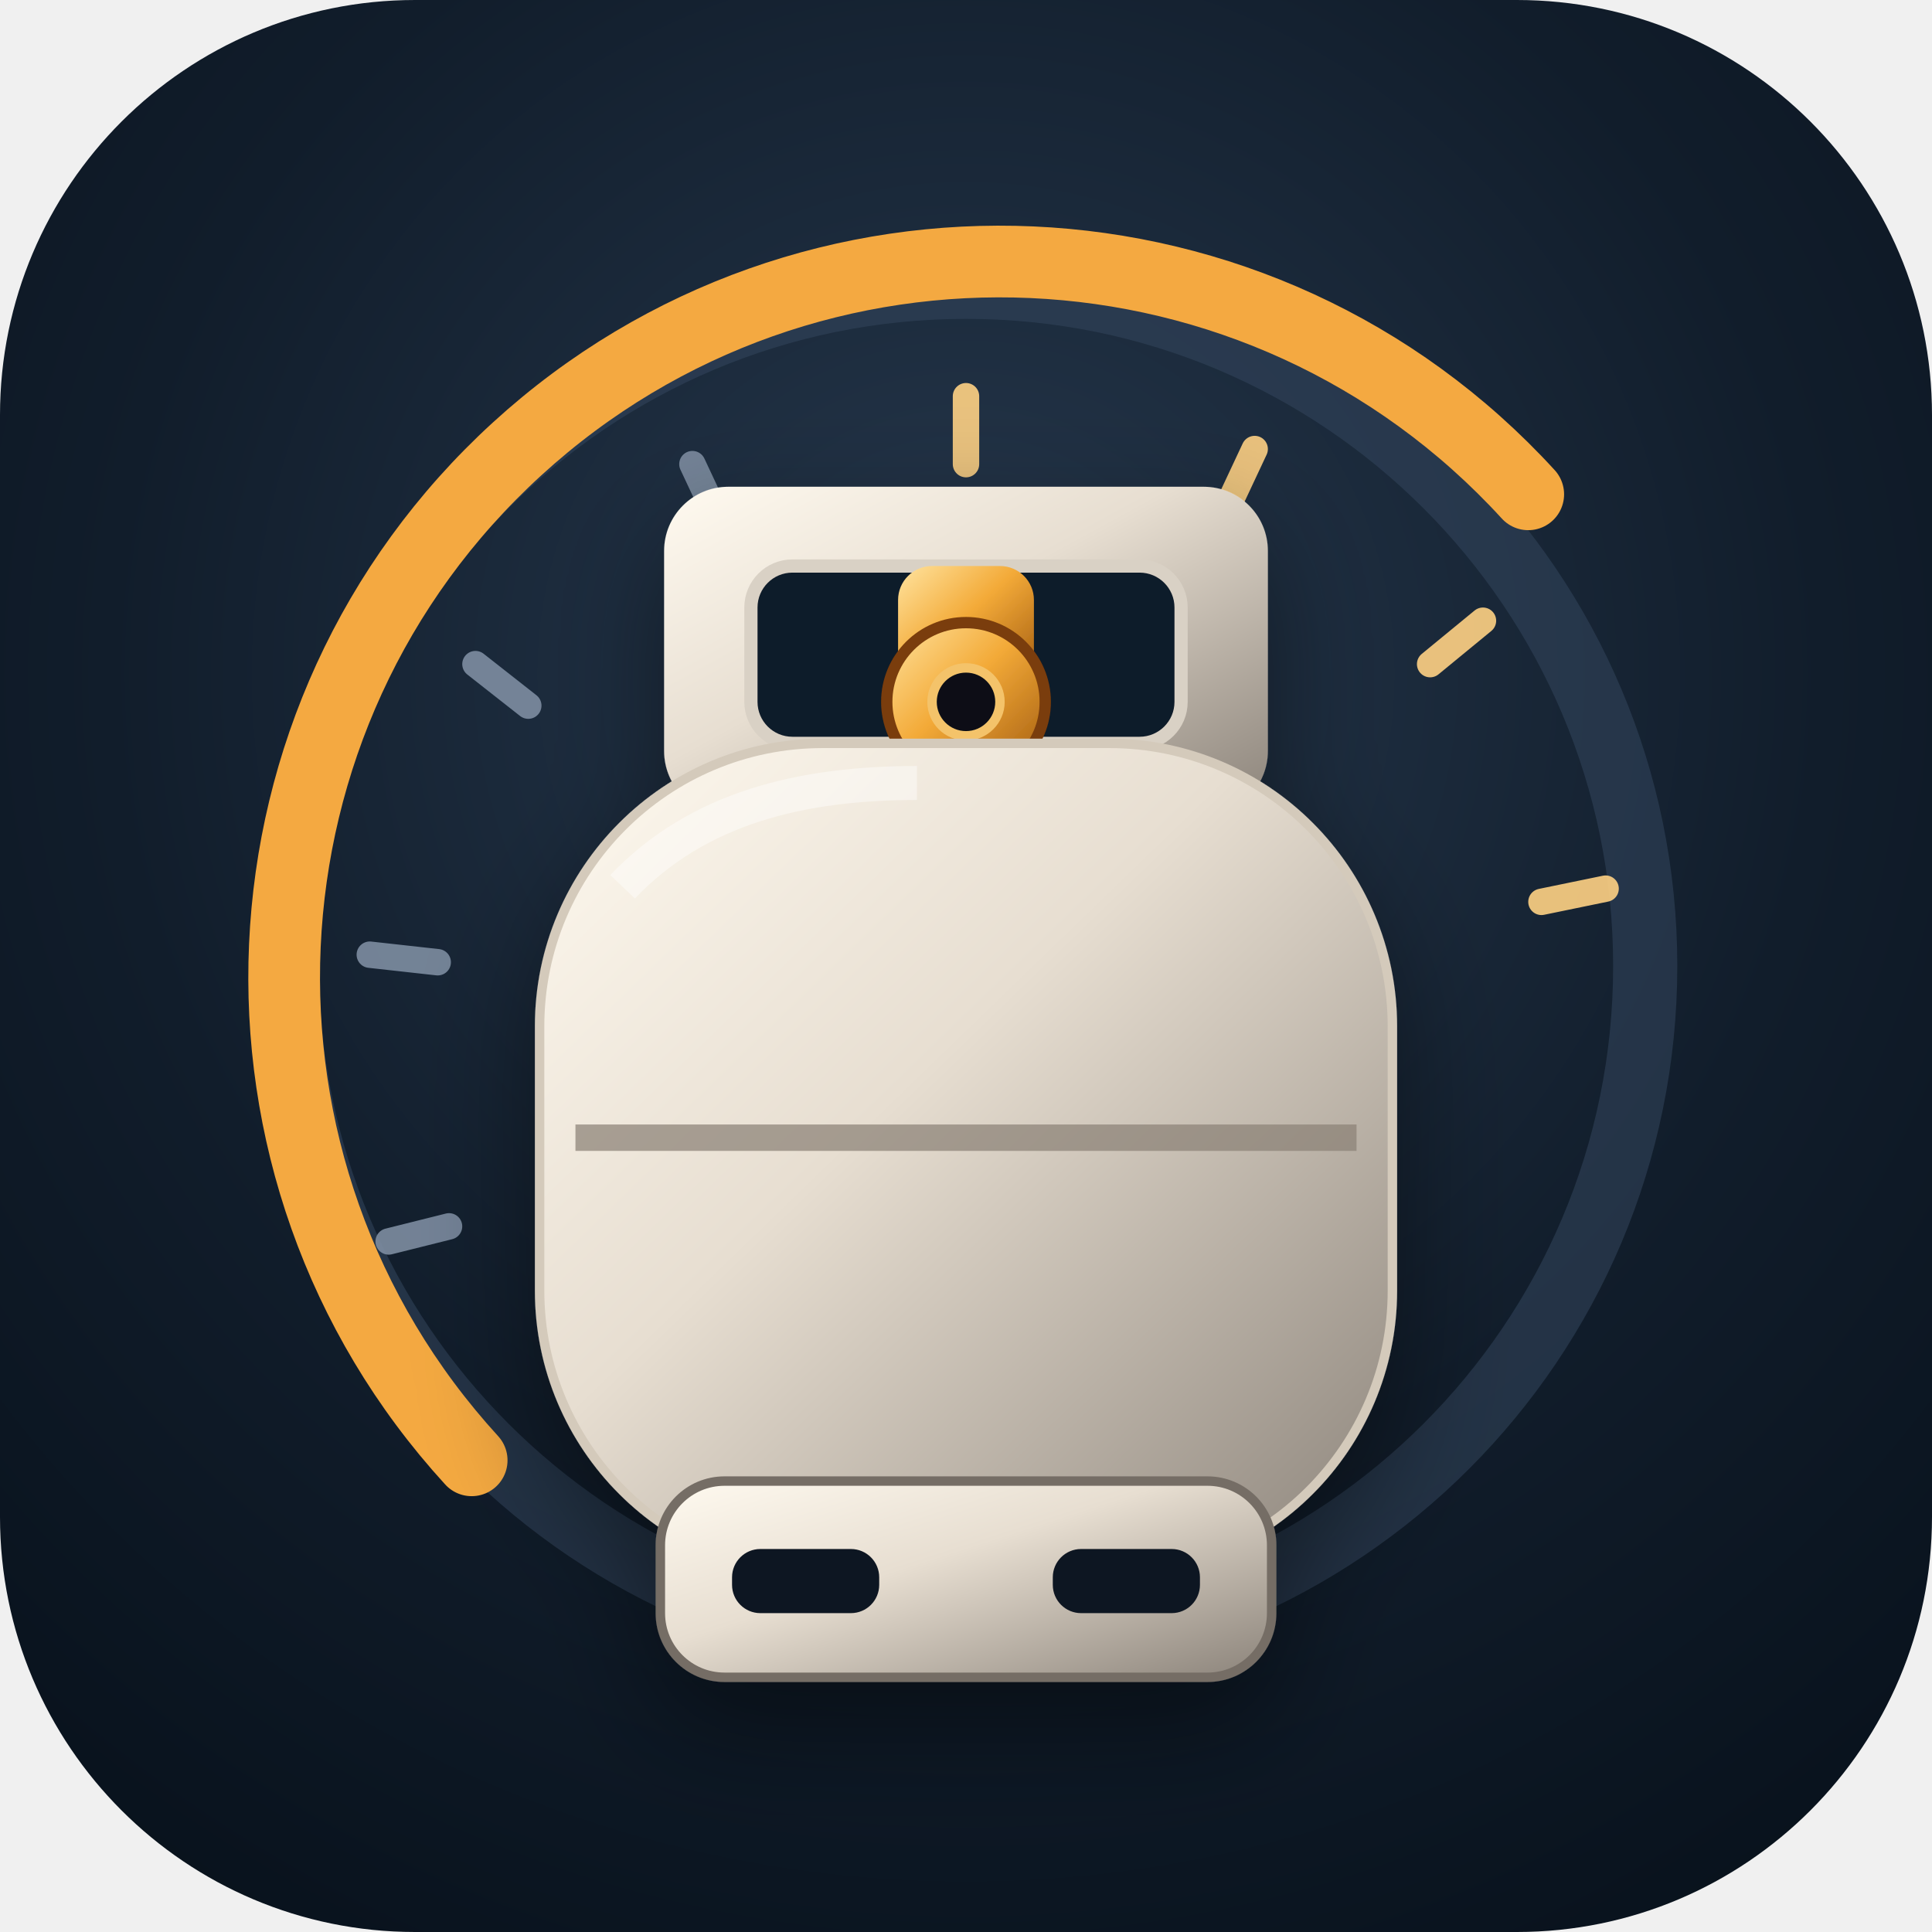
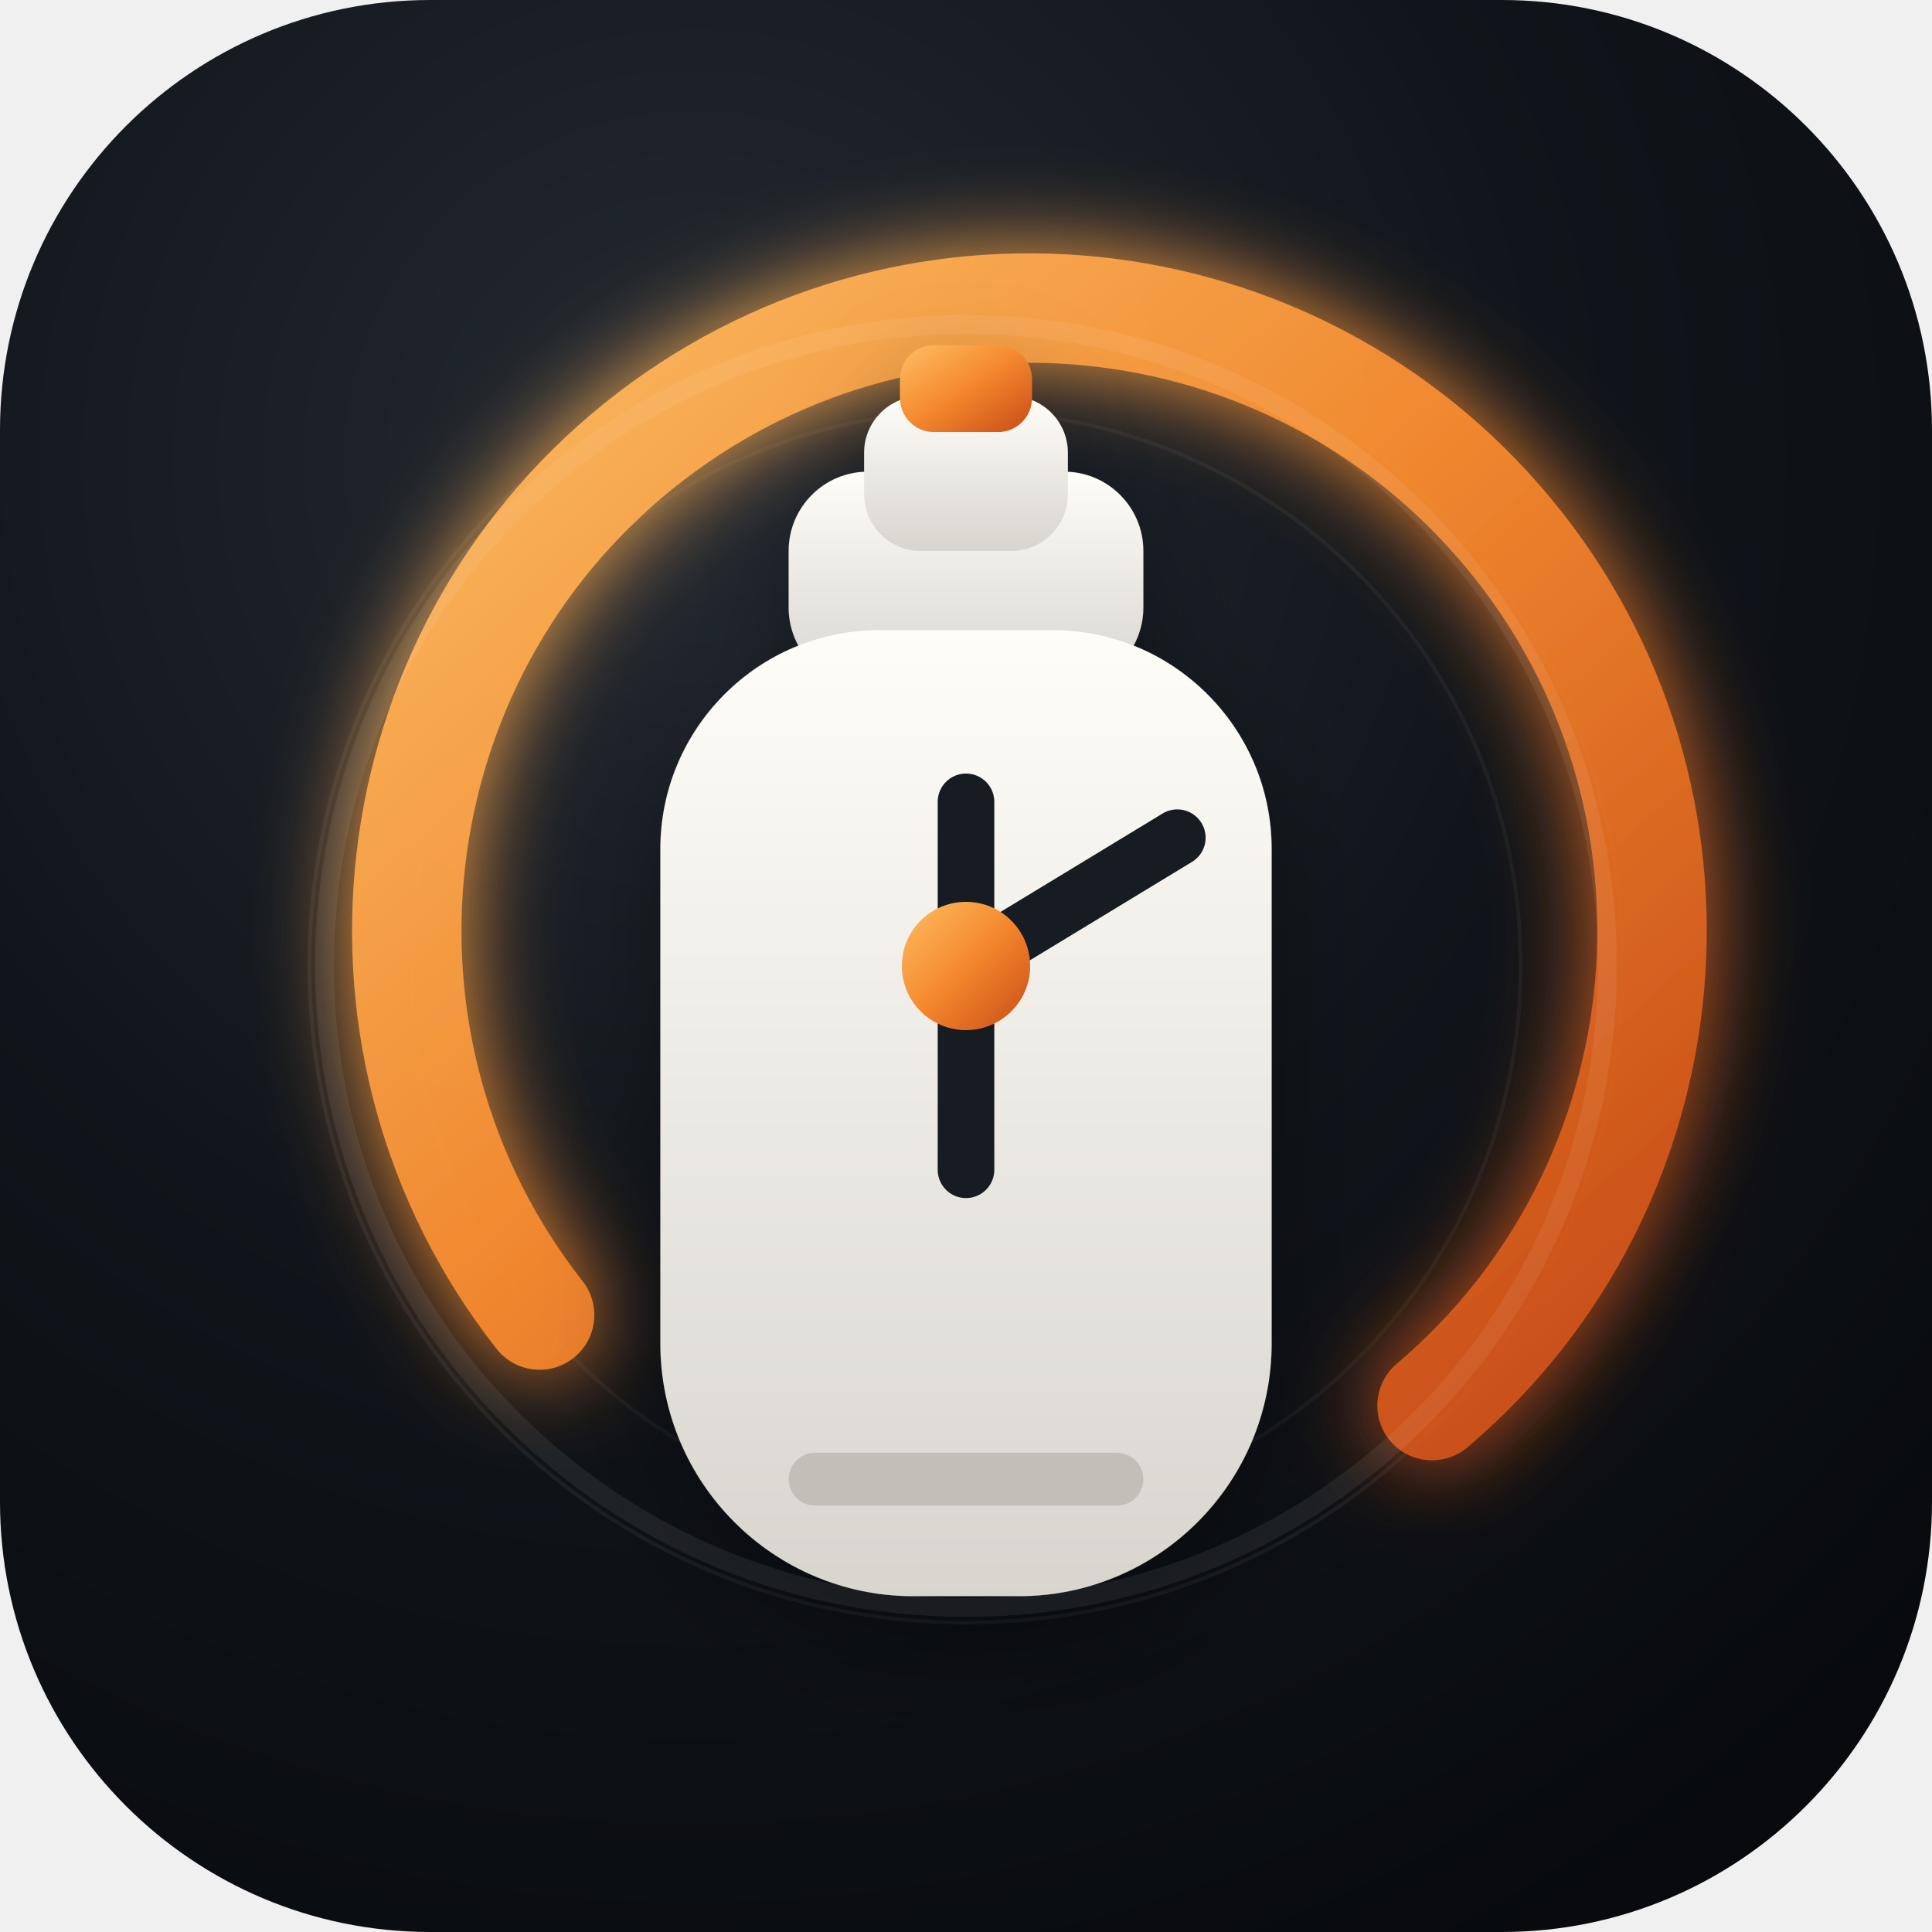
<svg xmlns="http://www.w3.org/2000/svg" width="1024" height="1024" viewBox="0 0 1024 1024">
  <defs>
-     <radialGradient id="bg" cx="50%" cy="35%" r="80%">
-       <stop offset="0" stop-color="#26384d" />
-       <stop offset="0.55" stop-color="#111d2b" />
-       <stop offset="1" stop-color="#07101a" />
+     <radialGradient id="bg" cx="36%" cy="24%" r="92%">
+       <stop offset="0" stop-color="#242A32" />
+       <stop offset="0.48" stop-color="#11151B" />
+       <stop offset="1" stop-color="#07090C" />
    </radialGradient>
-     <linearGradient id="metal" x1="0" y1="0" x2="1" y2="1">
-       <stop offset="0" stop-color="#fffaf0" />
-       <stop offset="0.42" stop-color="#e7ded1" />
-       <stop offset="1" stop-color="#8b837a" />
+     <linearGradient id="amber" x1="0" y1="0" x2="1" y2="1">
+       <stop offset="0" stop-color="#FFBE64" />
+       <stop offset="0.48" stop-color="#F58A2F" />
+       <stop offset="1" stop-color="#C94B17" />
    </linearGradient>
-     <linearGradient id="gold" x1="0" y1="0" x2="1" y2="1">
-       <stop offset="0" stop-color="#ffe4a0" />
-       <stop offset="0.45" stop-color="#f3aa38" />
-       <stop offset="1" stop-color="#9d560d" />
+     <linearGradient id="ivory" x1="0" y1="0" x2="0" y2="1">
+       <stop offset="0" stop-color="#FFFDF8" />
+       <stop offset="1" stop-color="#D8D5CF" />
    </linearGradient>
-     <filter id="shadow" x="-30%" y="-30%" width="160%" height="180%">
-       <feDropShadow dx="0" dy="24" stdDeviation="30" flood-color="#000" flood-opacity="0.45" />
+     <filter id="softShadow" x="-40%" y="-40%" width="180%" height="180%">
+       <feDropShadow dx="0" dy="26" stdDeviation="28" flood-color="#000000" flood-opacity="0.36" />
+     </filter>
+     <filter id="amberGlow" x="-40%" y="-40%" width="180%" height="180%">
+       <feGaussianBlur stdDeviation="24" result="blur" />
+       <feMerge>
+         <feMergeNode in="blur" />
+         <feMergeNode in="SourceGraphic" />
+       </feMerge>
    </filter>
  </defs>
-   <rect width="1024" height="1024" rx="220" fill="url(#bg)" />
-   <circle cx="512" cy="512" r="360" fill="none" stroke="#33465d" stroke-width="34" opacity="0.55" />
-   <path d="M250 774 A360 360 0 0 1 810 262" fill="none" stroke="#f4a941" stroke-width="38" stroke-linecap="round" />
-   <g stroke-linecap="round" stroke-width="14" opacity="0.9">
-     <path d="M238 650l-32 8" stroke="#7d8da1" />
-     <path d="M232 510l-36-4" stroke="#7d8da1" />
-     <path d="M280 374l-28-22" stroke="#7d8da1" />
-     <path d="M382 278l-15-32" stroke="#7d8da1" />
-     <path d="M512 246v-36" stroke="#ffd284" />
-     <path d="M650 270l15-32" stroke="#ffd284" />
-     <path d="M758 352l28-23" stroke="#ffd284" />
-     <path d="M817 478l34-7" stroke="#ffd284" />
+   <rect width="1024" height="1024" rx="228" fill="url(#bg)" />
+   <circle cx="512" cy="512" r="348" fill="none" stroke="#FFFFFF" stroke-opacity="0.055" stroke-width="2" />
+   <circle cx="512" cy="512" r="294" fill="none" stroke="#FFFFFF" stroke-opacity="0.045" stroke-width="2" />
+   <path d="M286 697 A330 330 0 1 1 759 745" fill="none" stroke="url(#amber)" stroke-width="58" stroke-linecap="round" filter="url(#amberGlow)" opacity="0.98" />
+   <g filter="url(#softShadow)">
+     <rect x="418" y="250" width="188" height="114" rx="42" fill="url(#ivory)" />
+     <rect x="458" y="210" width="108" height="82" rx="30" fill="url(#ivory)" />
+     <rect x="477" y="183" width="70" height="46" rx="18" fill="url(#amber)" />
+     <path d="M350 450 C350 386 402 334 466 334 H558 C622 334 674 386 674 450 V712 C674 786 614 846 540 846 H484 C410 846 350 786 350 712 Z" fill="url(#ivory)" />
+     <path d="M512 425 V620" stroke="#161A20" stroke-width="30" stroke-linecap="round" />
+     <path d="M512 512 L624 444" stroke="#161A20" stroke-width="30" stroke-linecap="round" />
+     <circle cx="512" cy="512" r="34" fill="url(#amber)" />
+     <rect x="418" y="770" width="188" height="28" rx="14" fill="#B7B4AE" opacity="0.7" />
  </g>
-   <g filter="url(#shadow)">
-     <rect x="352" y="258" width="320" height="174" rx="34" fill="url(#metal)" />
-     <rect x="398" y="300" width="228" height="94" rx="22" fill="#101b29" stroke="#d9d1c5" stroke-width="7" />
-     <rect x="476" y="300" width="72" height="66" rx="18" fill="url(#gold)" />
-     <circle cx="512" cy="372" r="42" fill="url(#gold)" stroke="#7a3d0a" stroke-width="6" />
-     <circle cx="512" cy="372" r="18" fill="#0b1118" stroke="#f4c36b" stroke-width="5" />
-     <rect x="286" y="394" width="452" height="440" rx="150" fill="url(#metal)" stroke="#d4cabb" stroke-width="5" />
-     <path d="M305 603h414" stroke="#8b8176" stroke-width="14" opacity="0.72" />
-     <path d="M330 470c40-42 95-55 156-55" fill="none" stroke="#fff" stroke-opacity="0.42" stroke-width="18" />
-     <rect x="350" y="785" width="324" height="104" rx="34" fill="url(#metal)" stroke="#756d65" stroke-width="5" />
-     <rect x="388" y="821" width="78" height="34" rx="15" fill="#101722" />
-     <rect x="558" y="821" width="78" height="34" rx="15" fill="#101722" />
-   </g>
+   <circle cx="512" cy="512" r="340" fill="none" stroke="#FFFFFF" stroke-opacity="0.07" stroke-width="10" />
</svg>
